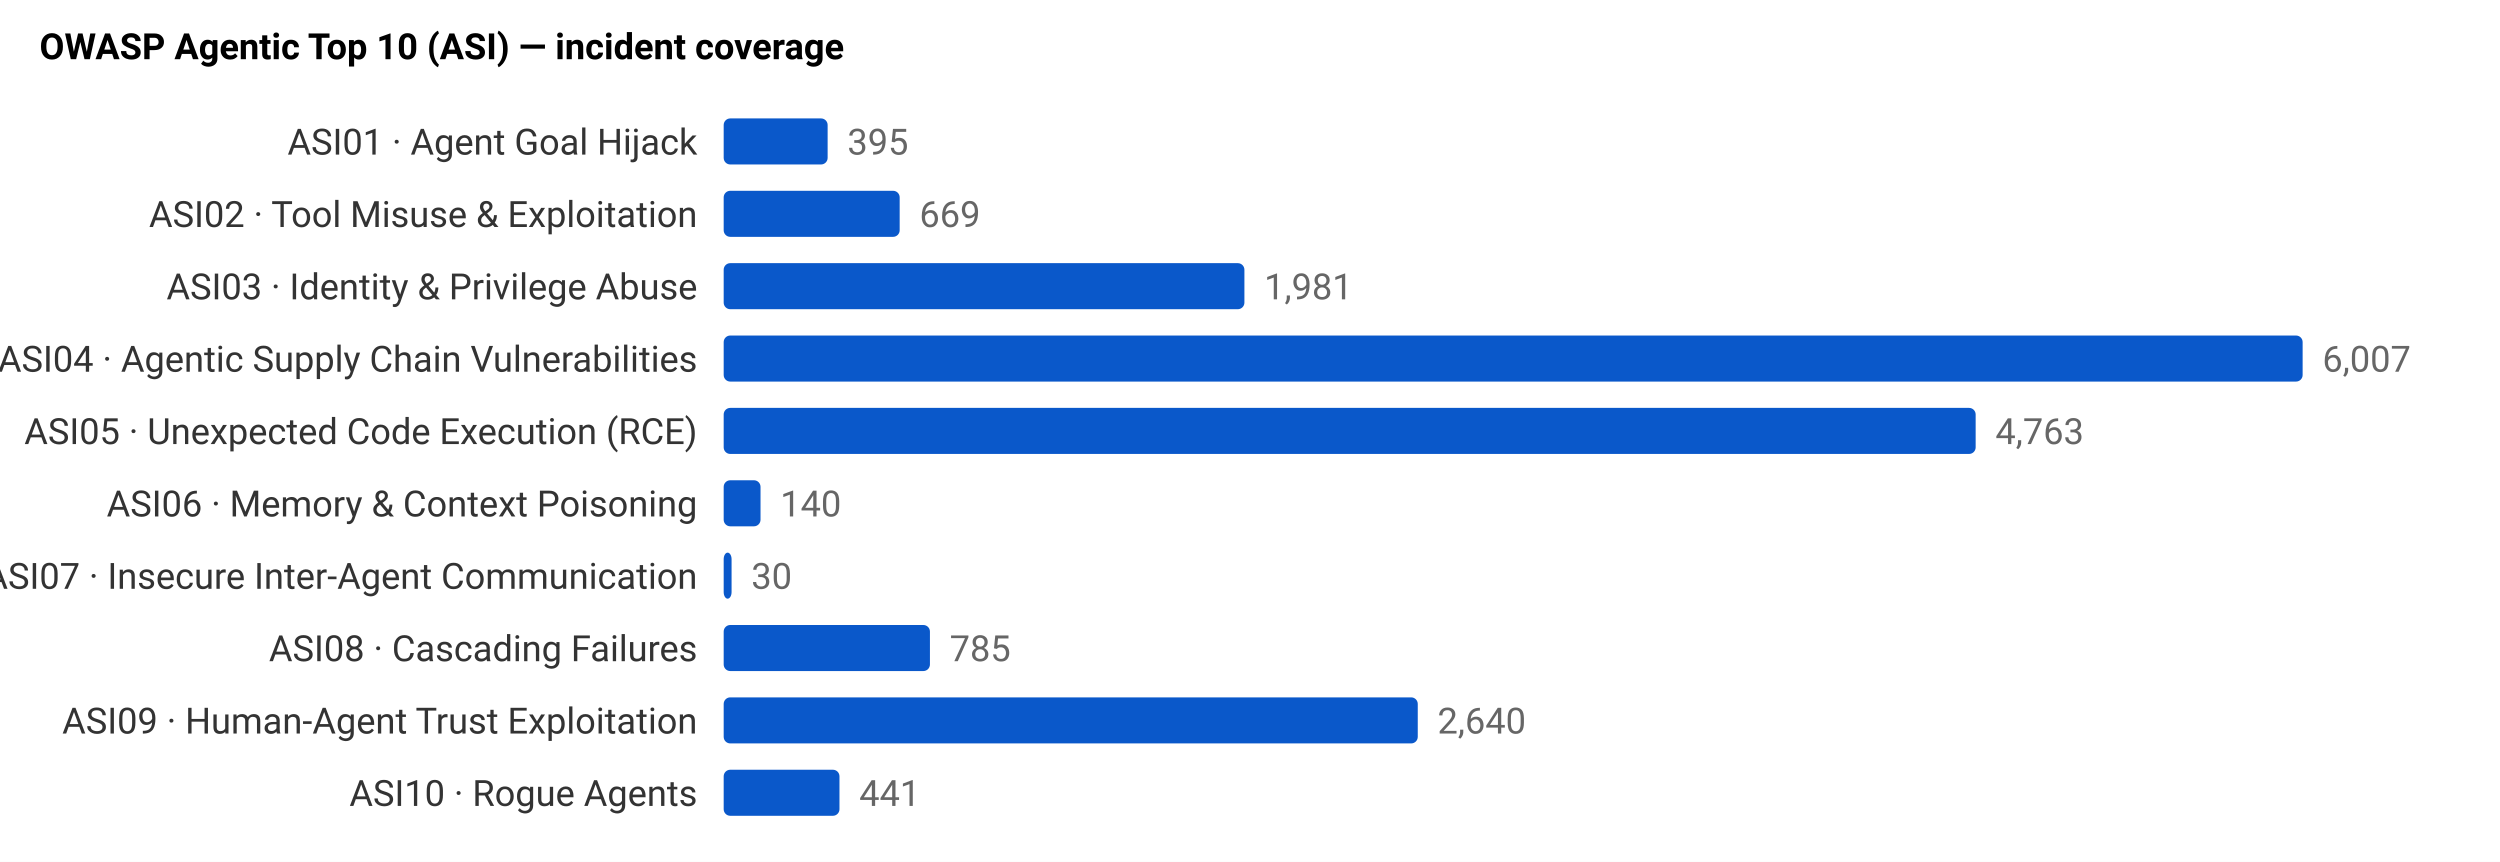
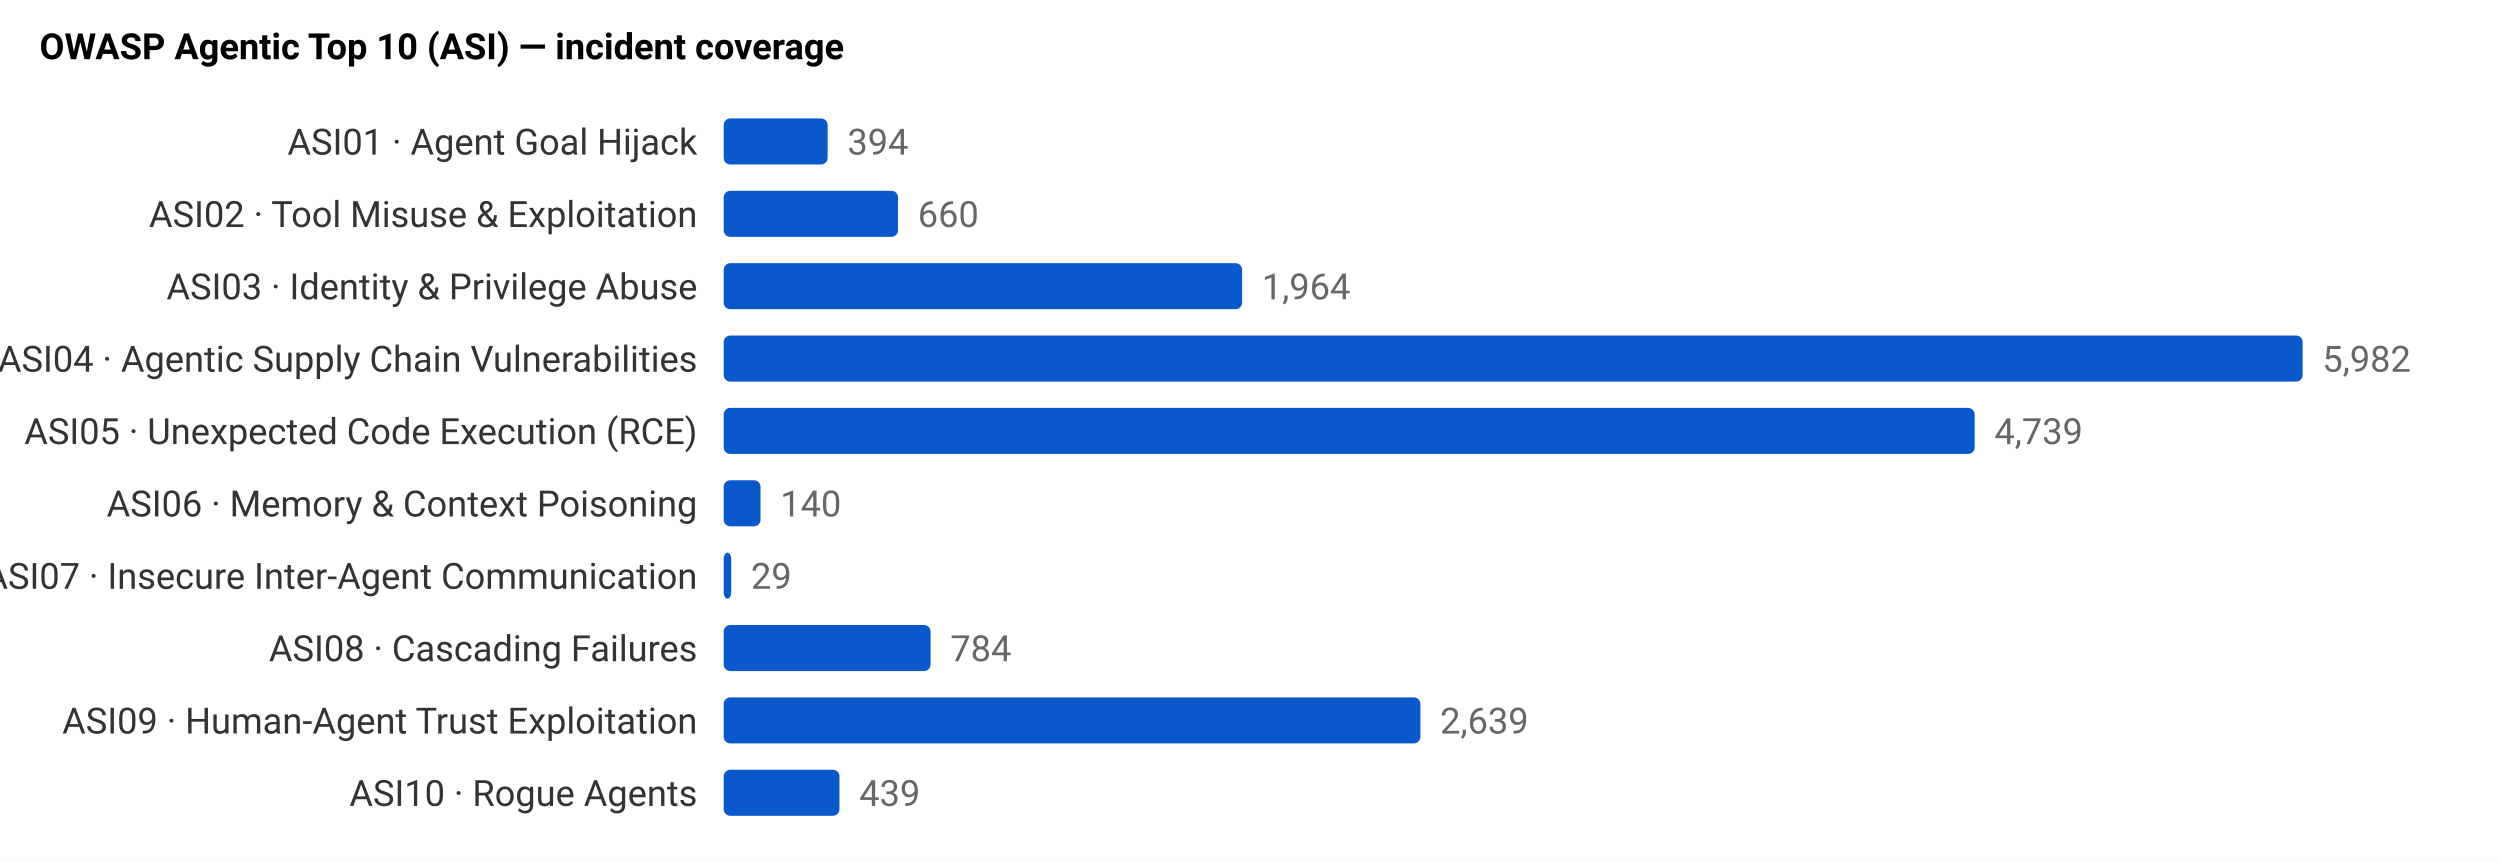
<svg xmlns="http://www.w3.org/2000/svg" viewBox="0 0 760 262" role="img" aria-label="OWASP Agentic Top 10 (ASI) — incident coverage" font-family="system-ui,-apple-system,Segoe UI,Roboto,sans-serif" font-size="11">
  <rect x="0" y="0" width="100%" height="100%" fill="white" />
  <text x="12" y="18" font-weight="600">OWASP Agentic Top 10 (ASI) — incident coverage</text>
  <text x="212" y="47" text-anchor="end" fill="#333">ASI01 · Agent Goal Hijack</text>
  <rect x="220" y="36" width="31.6" height="14" fill="#0a58ca" rx="2" />
-   <text x="257.6" y="47" fill="#666">395</text>
+   <text x="257.6" y="47" fill="#666">394</text>
  <text x="212" y="69" text-anchor="end" fill="#333">ASI02 · Tool Misuse &amp; Exploitation</text>
-   <rect x="220" y="58" width="53.5" height="14" fill="#0a58ca" rx="2" />
-   <text x="279.5" y="69" fill="#666">669</text>
+   <rect x="220" y="58" width="53.0" height="14" fill="#0a58ca" rx="2" />
+   <text x="279.0" y="69" fill="#666">660</text>
  <text x="212" y="91" text-anchor="end" fill="#333">ASI03 · Identity &amp; Privilege Abuse</text>
-   <rect x="220" y="80" width="158.3" height="14" fill="#0a58ca" rx="2" />
-   <text x="384.3" y="91" fill="#666">1,981</text>
+   <rect x="220" y="80" width="157.6" height="14" fill="#0a58ca" rx="2" />
+   <text x="383.6" y="91" fill="#666">1,964</text>
  <text x="212" y="113" text-anchor="end" fill="#333">ASI04 · Agentic Supply Chain Vulnerabilities</text>
  <rect x="220" y="102" width="480.0" height="14" fill="#0a58ca" rx="2" />
-   <text x="706.0" y="113" fill="#666">6,007</text>
+   <text x="706.0" y="113" fill="#666">5,982</text>
  <text x="212" y="135" text-anchor="end" fill="#333">ASI05 · Unexpected Code Execution (RCE)</text>
-   <rect x="220" y="124" width="380.6" height="14" fill="#0a58ca" rx="2" />
-   <text x="606.6" y="135" fill="#666">4,763</text>
+   <rect x="220" y="124" width="380.3" height="14" fill="#0a58ca" rx="2" />
+   <text x="606.3" y="135" fill="#666">4,739</text>
  <text x="212" y="157" text-anchor="end" fill="#333">ASI06 · Memory &amp; Context Poisoning</text>
  <rect x="220" y="146" width="11.2" height="14" fill="#0a58ca" rx="2" />
  <text x="237.2" y="157" fill="#666">140</text>
  <text x="212" y="179" text-anchor="end" fill="#333">ASI07 · Insecure Inter-Agent Communication</text>
-   <rect x="220" y="168" width="2.4" height="14" fill="#0a58ca" rx="2" />
-   <text x="228.4" y="179" fill="#666">30</text>
+   <rect x="220" y="168" width="2.3" height="14" fill="#0a58ca" rx="2" />
+   <text x="228.3" y="179" fill="#666">29</text>
  <text x="212" y="201" text-anchor="end" fill="#333">ASI08 · Cascading Failures</text>
-   <rect x="220" y="190" width="62.7" height="14" fill="#0a58ca" rx="2" />
-   <text x="288.7" y="201" fill="#666">785</text>
+   <rect x="220" y="190" width="62.9" height="14" fill="#0a58ca" rx="2" />
+   <text x="288.9" y="201" fill="#666">784</text>
  <text x="212" y="223" text-anchor="end" fill="#333">ASI09 · Human-Agent Trust Exploitation</text>
-   <rect x="220" y="212" width="211.0" height="14" fill="#0a58ca" rx="2" />
-   <text x="437.0" y="223" fill="#666">2,640</text>
+   <rect x="220" y="212" width="211.8" height="14" fill="#0a58ca" rx="2" />
+   <text x="437.8" y="223" fill="#666">2,639</text>
  <text x="212" y="245" text-anchor="end" fill="#333">ASI10 · Rogue Agents</text>
  <rect x="220" y="234" width="35.2" height="14" fill="#0a58ca" rx="2" />
-   <text x="261.2" y="245" fill="#666">441</text>
+   <text x="261.2" y="245" fill="#666">439</text>
</svg>
